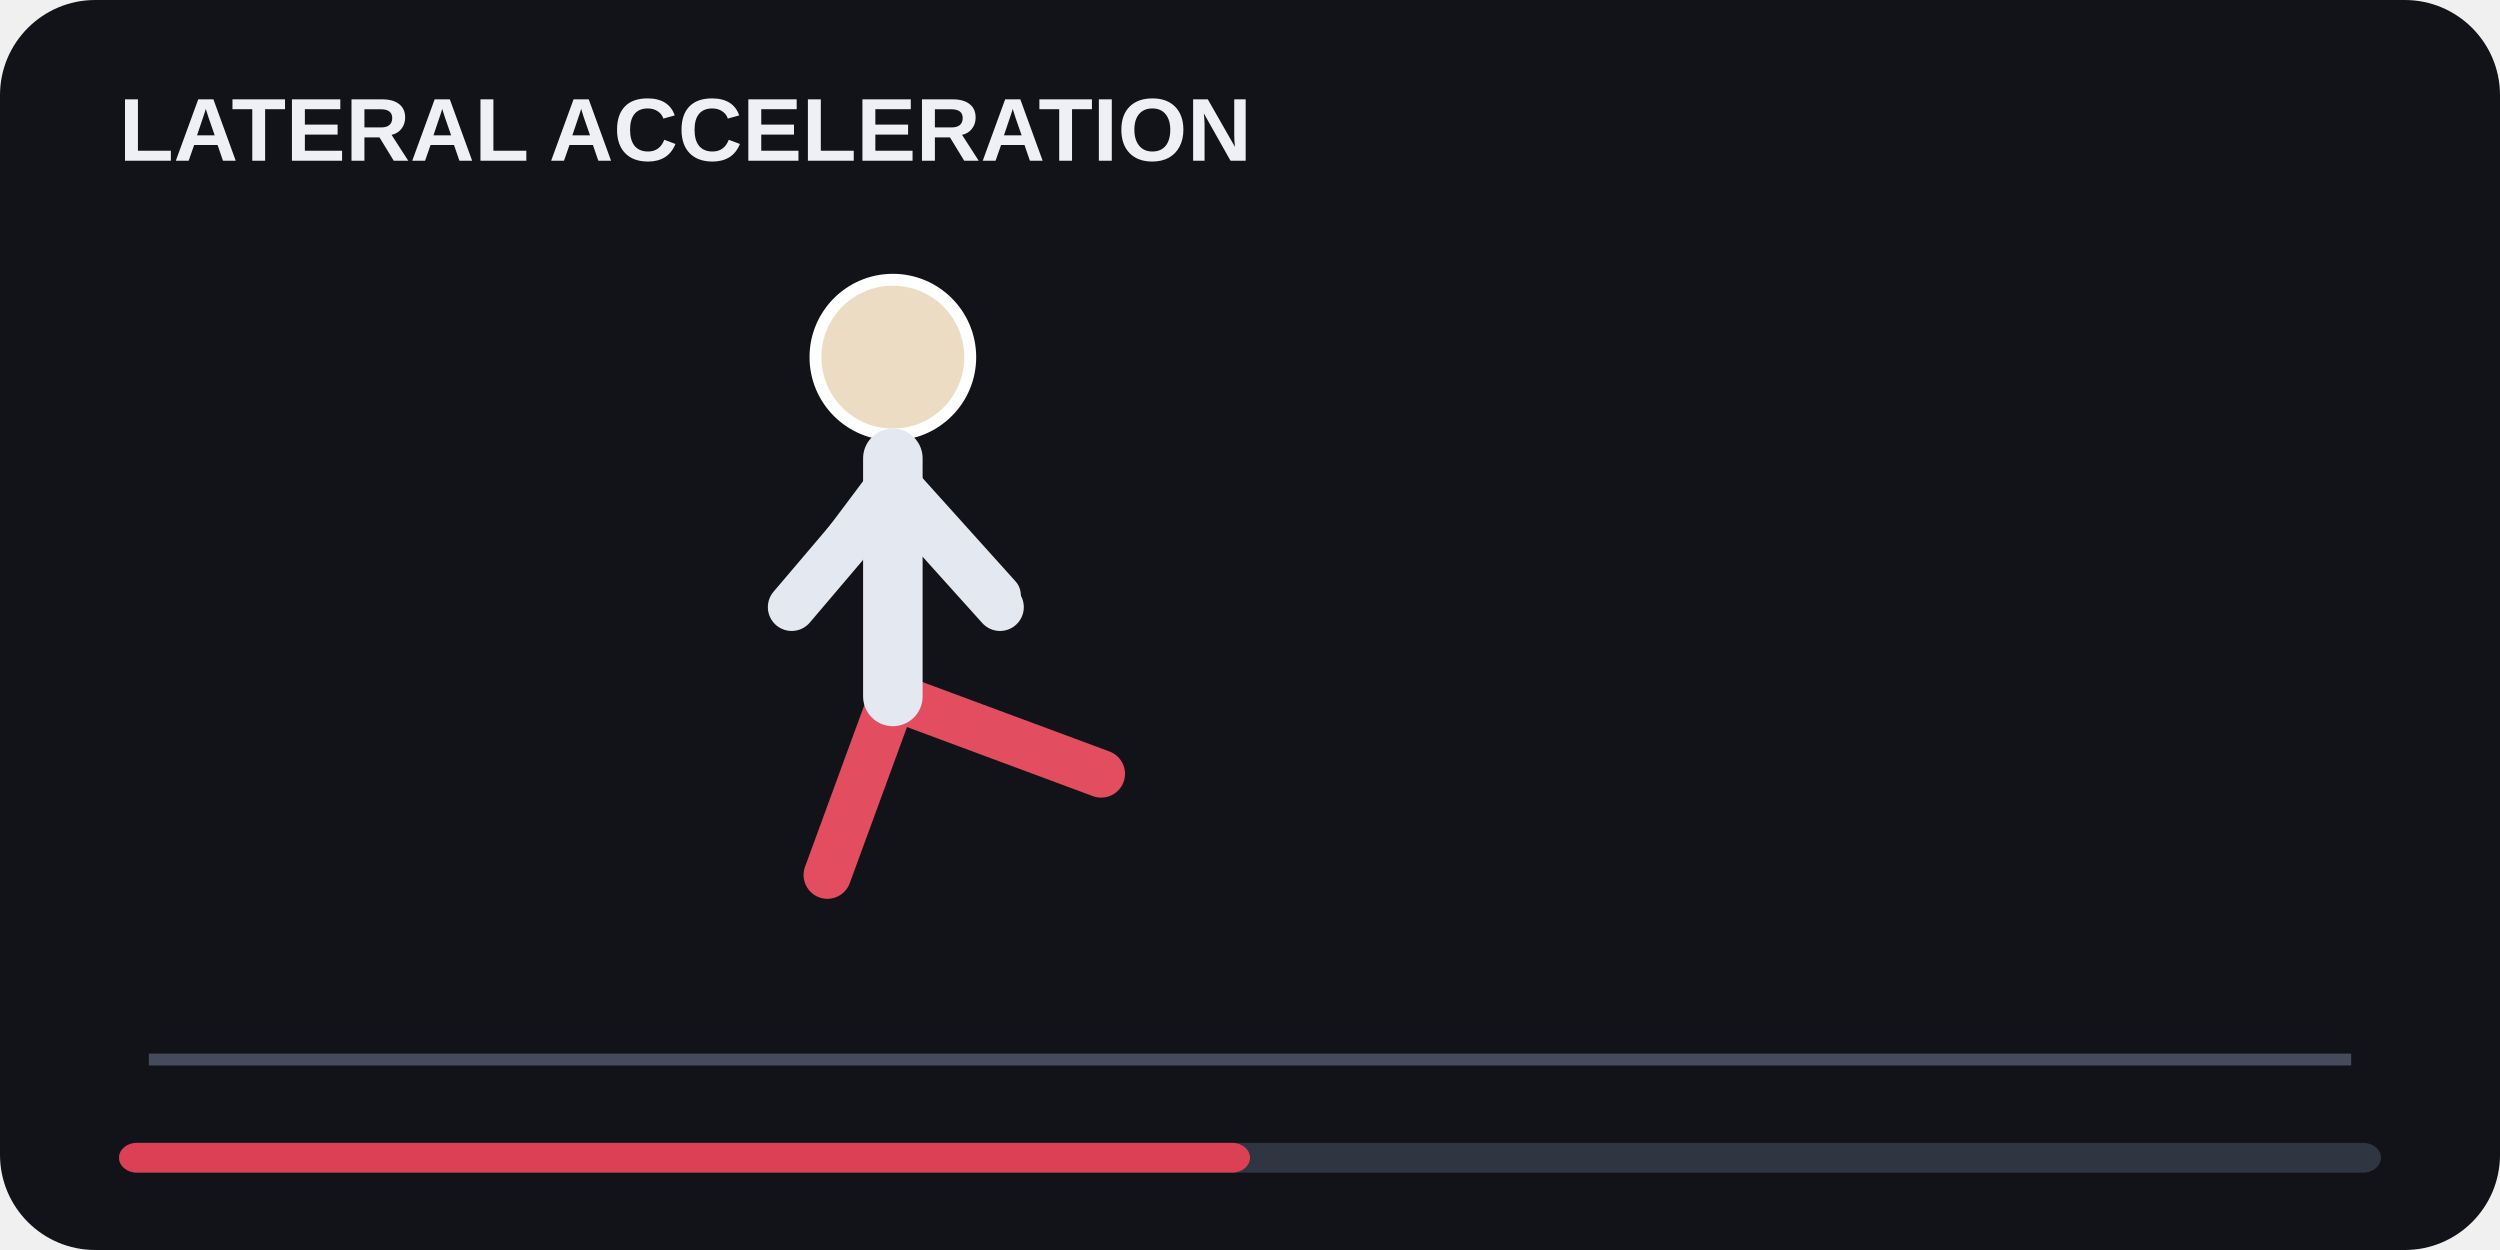
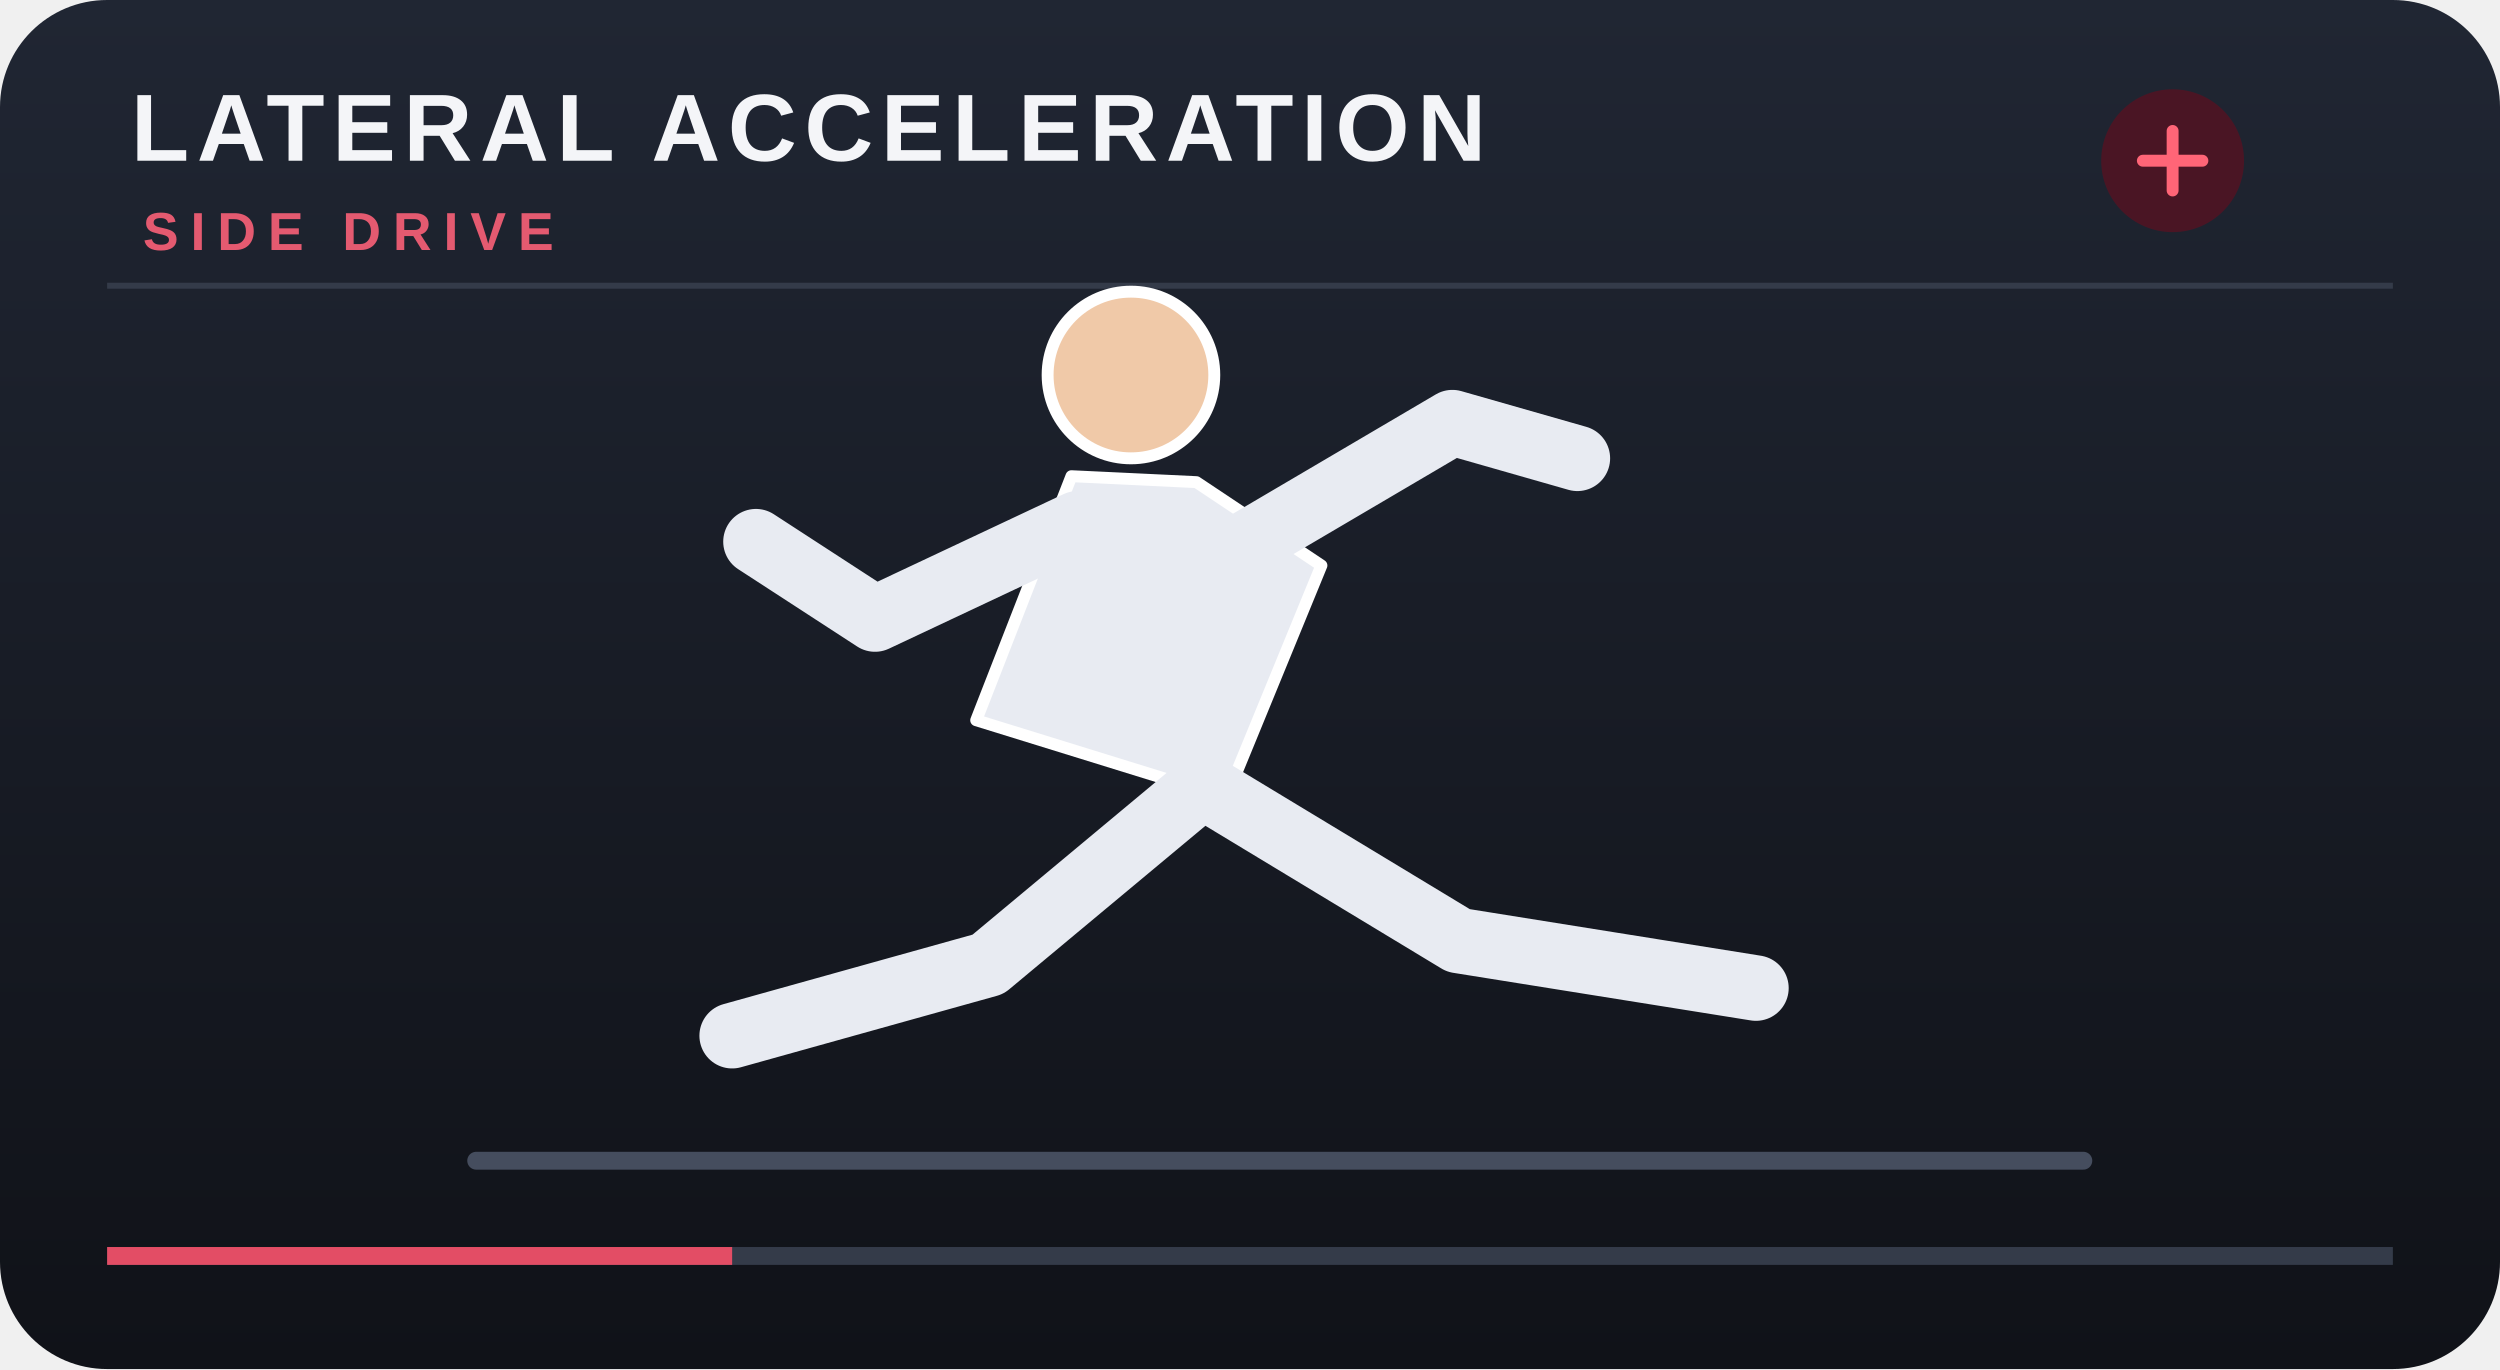
- <svg xmlns="http://www.w3.org/2000/svg" viewBox="0 0 420 210">
-   <rect width="420" height="210" rx="16" fill="#121318" />
-   <text x="20" y="27" fill="#eef0f5" font-family="Arial" font-size="15" font-weight="bold">LATERAL ACCELERATION</text>
-   <path d="M25 178 H395" stroke="#454b5b" stroke-width="2" />
-   <g transform="translate(115 22)">
-     <g stroke="#e4e8f0" stroke-width="8" stroke-linecap="round" stroke-linejoin="round" fill="none">
-       <path d="M35 55 L35 95" />
-       <path d="M35 60 L18 80 M35 60 L53 80" />
-       <path d="M18 80 L35 55 L53 80 M35 55 L35 95 M35 95 L15 125 M35 95 L55 125" stroke="none" />
-     </g>
-     <g stroke="#e4e8f0" stroke-width="7" stroke-linecap="round" fill="none">
-       <path d="M35 58 L20 78 M35 58 L53 78" />
-     </g>
-     <g stroke="#e34d60" stroke-width="8" stroke-linecap="round" fill="none">
-       <path d="M35 95 L24 125">
-         <animateTransform attributeName="transform" type="translate" values="0 0;0 0;0 0" dur="1s" repeatCount="indefinite" />
-       </path>
-       <path d="M35 95 L70 108">
-         <animateTransform attributeName="transform" type="rotate" values="0 35 95;18 35 95;0 35 95" dur="1.2s" repeatCount="indefinite" />
-       </path>
-     </g>
-     <circle cx="35" cy="38" r="13" fill="#ebdcc3" stroke="#fff" stroke-width="2" />
-     <path d="M35 55 L35 95" stroke="#e4e8f0" stroke-width="10" stroke-linecap="round">
-       <animateTransform attributeName="transform" type="translate" values="0 0;0 2;0 0" dur="1.2s" repeatCount="indefinite" />
-     </path>
+ <svg xmlns="http://www.w3.org/2000/svg" viewBox="0 0 420 230">
+   <defs>
+     <linearGradient id="bg" x2="0" y2="1">
+       <stop stop-color="#202633" />
+       <stop offset="1" stop-color="#101218" />
+     </linearGradient>
+     <linearGradient id="red">
+       <stop stop-color="#ff687b" />
+       <stop offset="1" stop-color="#b51f3b" />
+     </linearGradient>
+   </defs>
+   <style>.label{font:700 16px Arial;letter-spacing:1.3px;fill:#f4f5f8}.sub{font:600 9px Arial;letter-spacing:2px;fill:#e45a70}.floor{stroke:#454d5e;stroke-width:3;fill:none;stroke-linecap:round}.equipment{stroke:#697386;stroke-width:7;fill:none;stroke-linecap:round;stroke-linejoin:round}.body{fill:#e8ebf2;stroke:#fff;stroke-width:2;stroke-linejoin:round}.skin{fill:#f0c9a8;stroke:#fff;stroke-width:2}.limb{fill:none;stroke:#e8ebf2;stroke-width:11;stroke-linecap:round;stroke-linejoin:round}.bodyline{fill:none;stroke:#e8ebf2;stroke-width:16;stroke-linecap:round;stroke-linejoin:round}.athlete{transform-origin:210px 115px;animation:move 2.4s ease-in-out infinite}@keyframes move{0%,100%{translate:0 0}50%{translate:0 -3px}}.motion{fill:none;stroke:url(#red);stroke-width:4;stroke-linecap:round;stroke-dasharray:7 7;animation:flow 1.5s linear infinite}@keyframes flow{to{stroke-dashoffset:-28}}</style>
+   <rect width="420" height="230" rx="18" fill="url(#bg)" />
+   <path d="M18 48H402" stroke="#343b49" />
+   <text x="22" y="27" class="label">LATERAL ACCELERATION</text>
+   <text x="24" y="42" class="sub">SIDE DRIVE</text>
+   <circle cx="365" cy="27" r="12" fill="#4a1524" />
+   <path d="M360 27h10m-5-5v10" stroke="#ff6577" stroke-width="2" stroke-linecap="round" />
+   <g class="athlete">
+     <circle cx="190" cy="63" r="14" class="skin" />
+     <path d="M180 80L164 121L206 134L222 95L201 81Z" class="body" />
+     <path d="M181 88L147 104L127 91M210 91L244 71L265 77M202 132L245 158L295 166M202 132L166 162L123 174" class="limb" />
  </g>
-   <rect x="20" y="192" width="380" height="5" rx="3" fill="#303542" />
-   <rect x="20" y="192" width="190" height="5" rx="3" fill="#dc4055">
-     <animate attributeName="width" values="5;380;5" dur="1.5s" repeatCount="indefinite" />
-   </rect>
+   <path d="M80 195H350" class="floor" />
+   <path d="M18 211H402" stroke="#343b49" stroke-width="3" />
+   <path d="M18 211H123" stroke="#e34d65" stroke-width="3" />
</svg>
